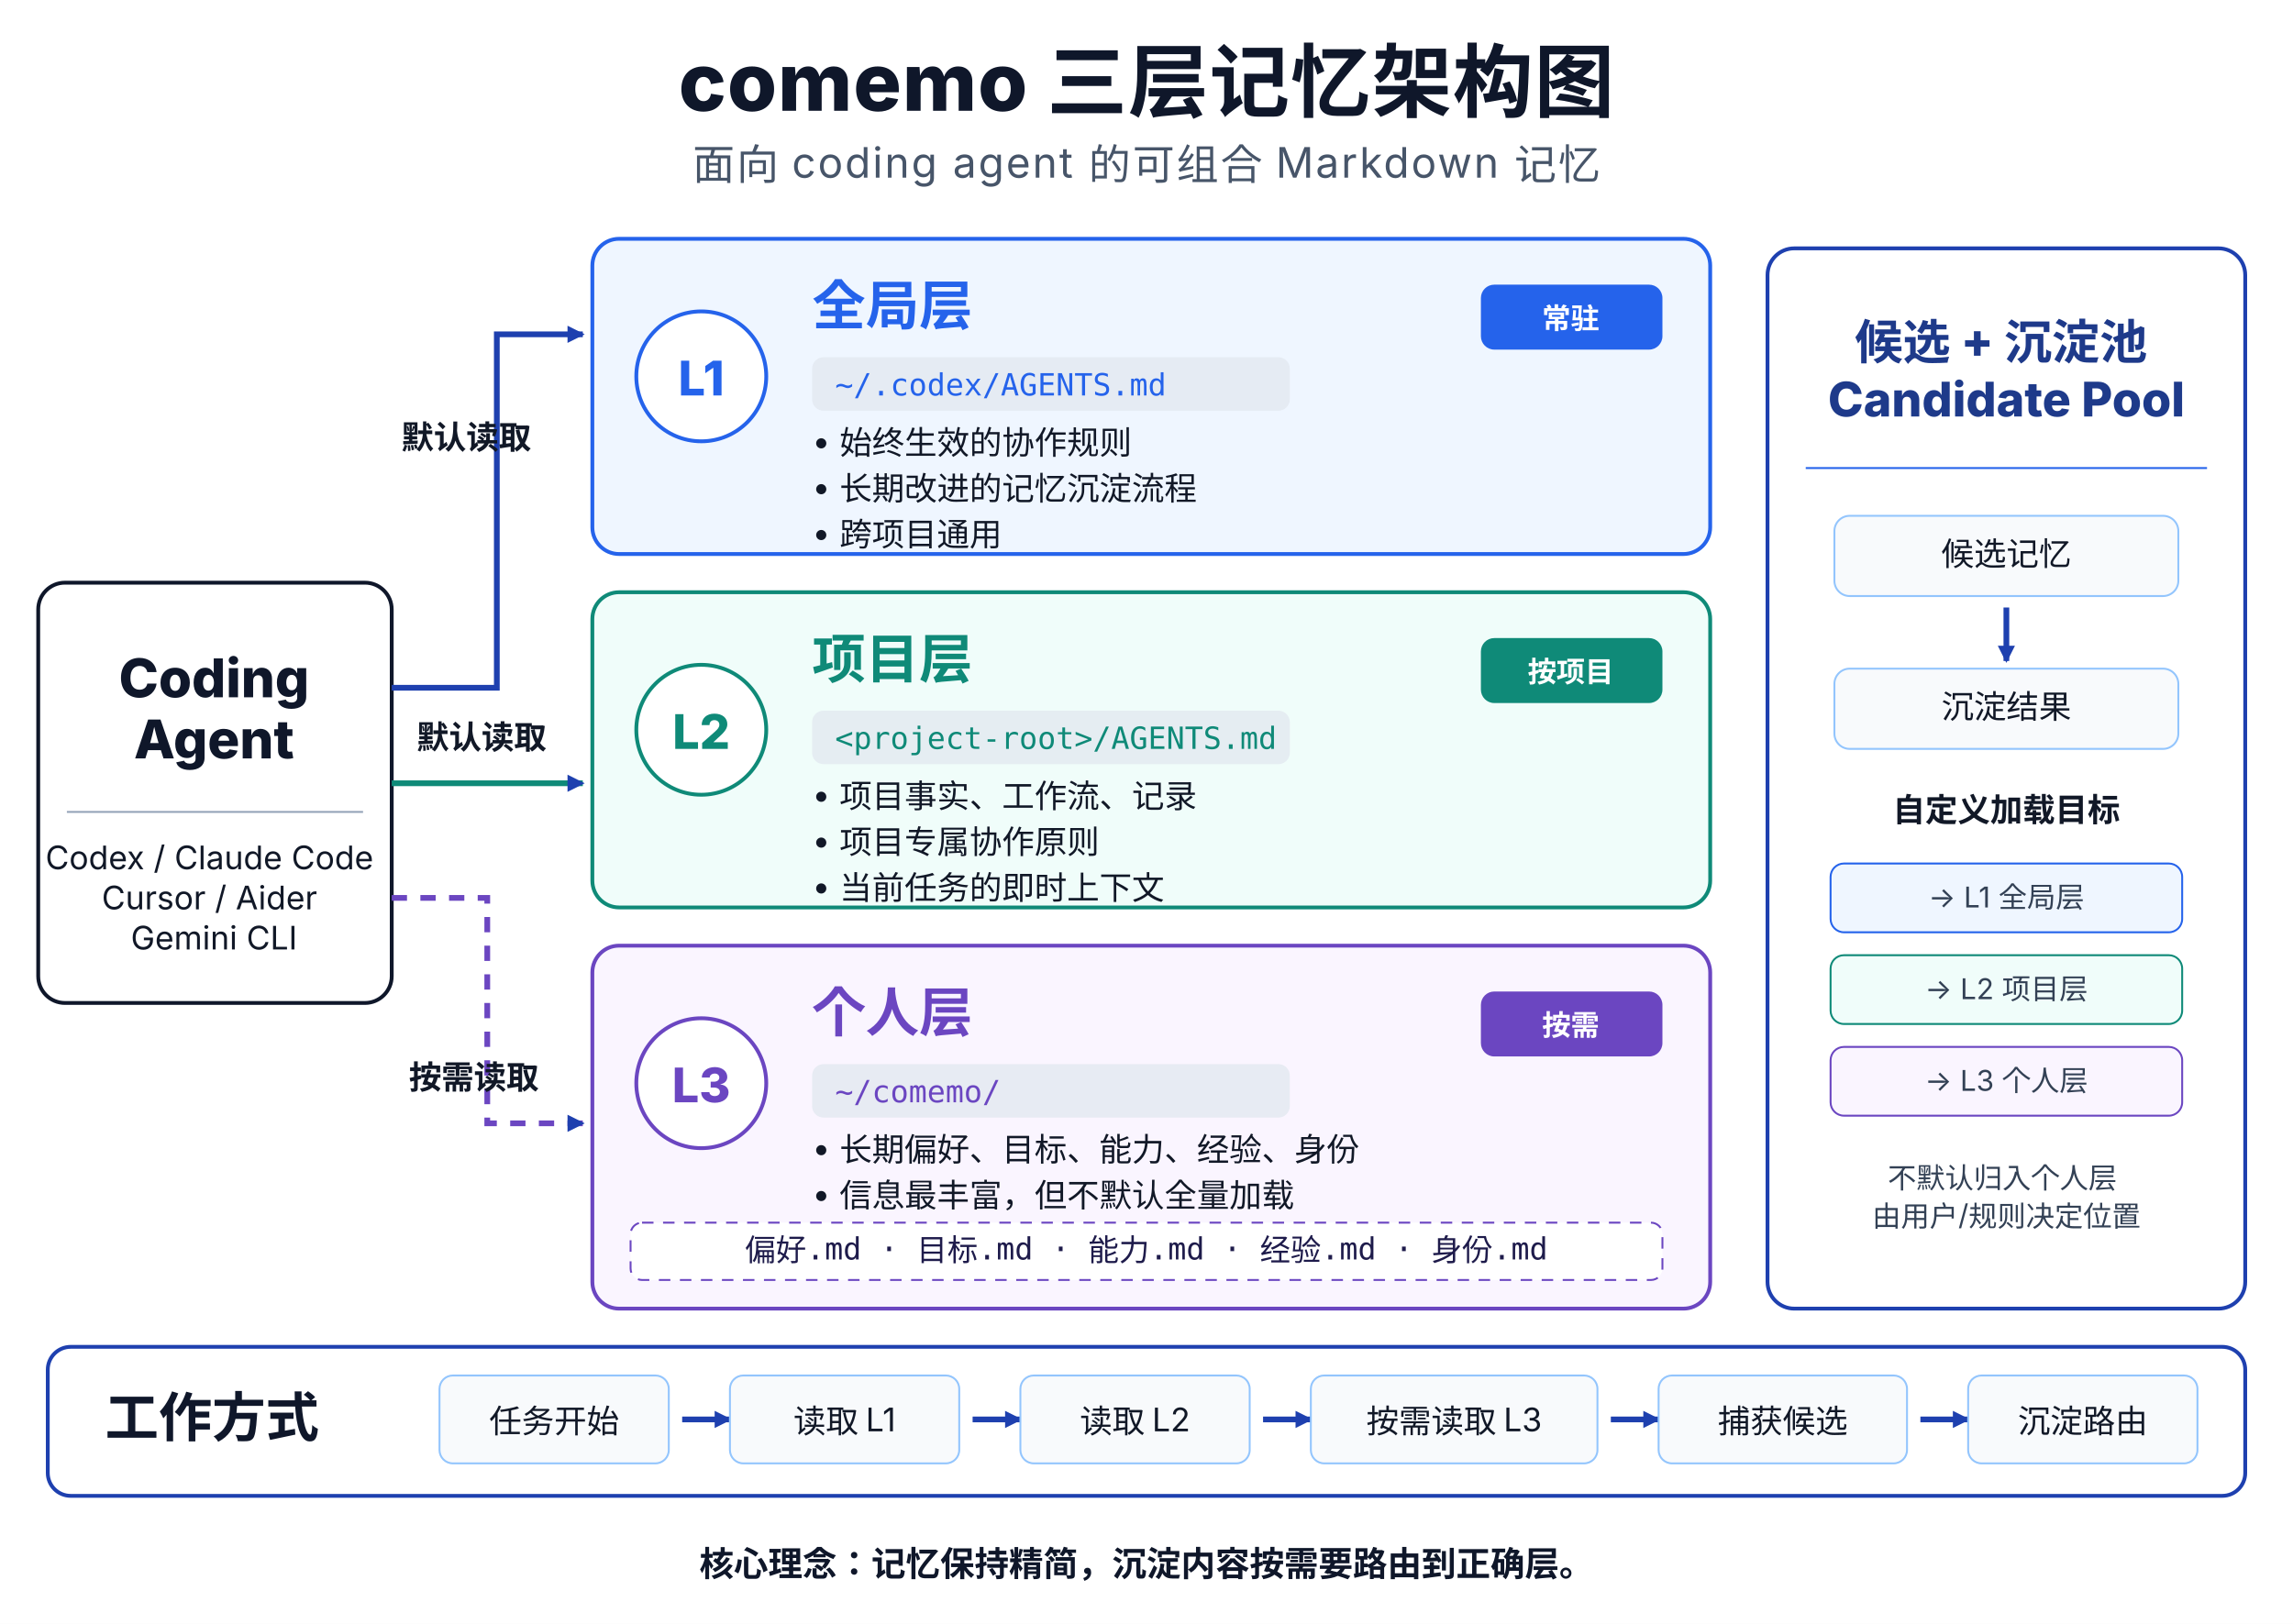
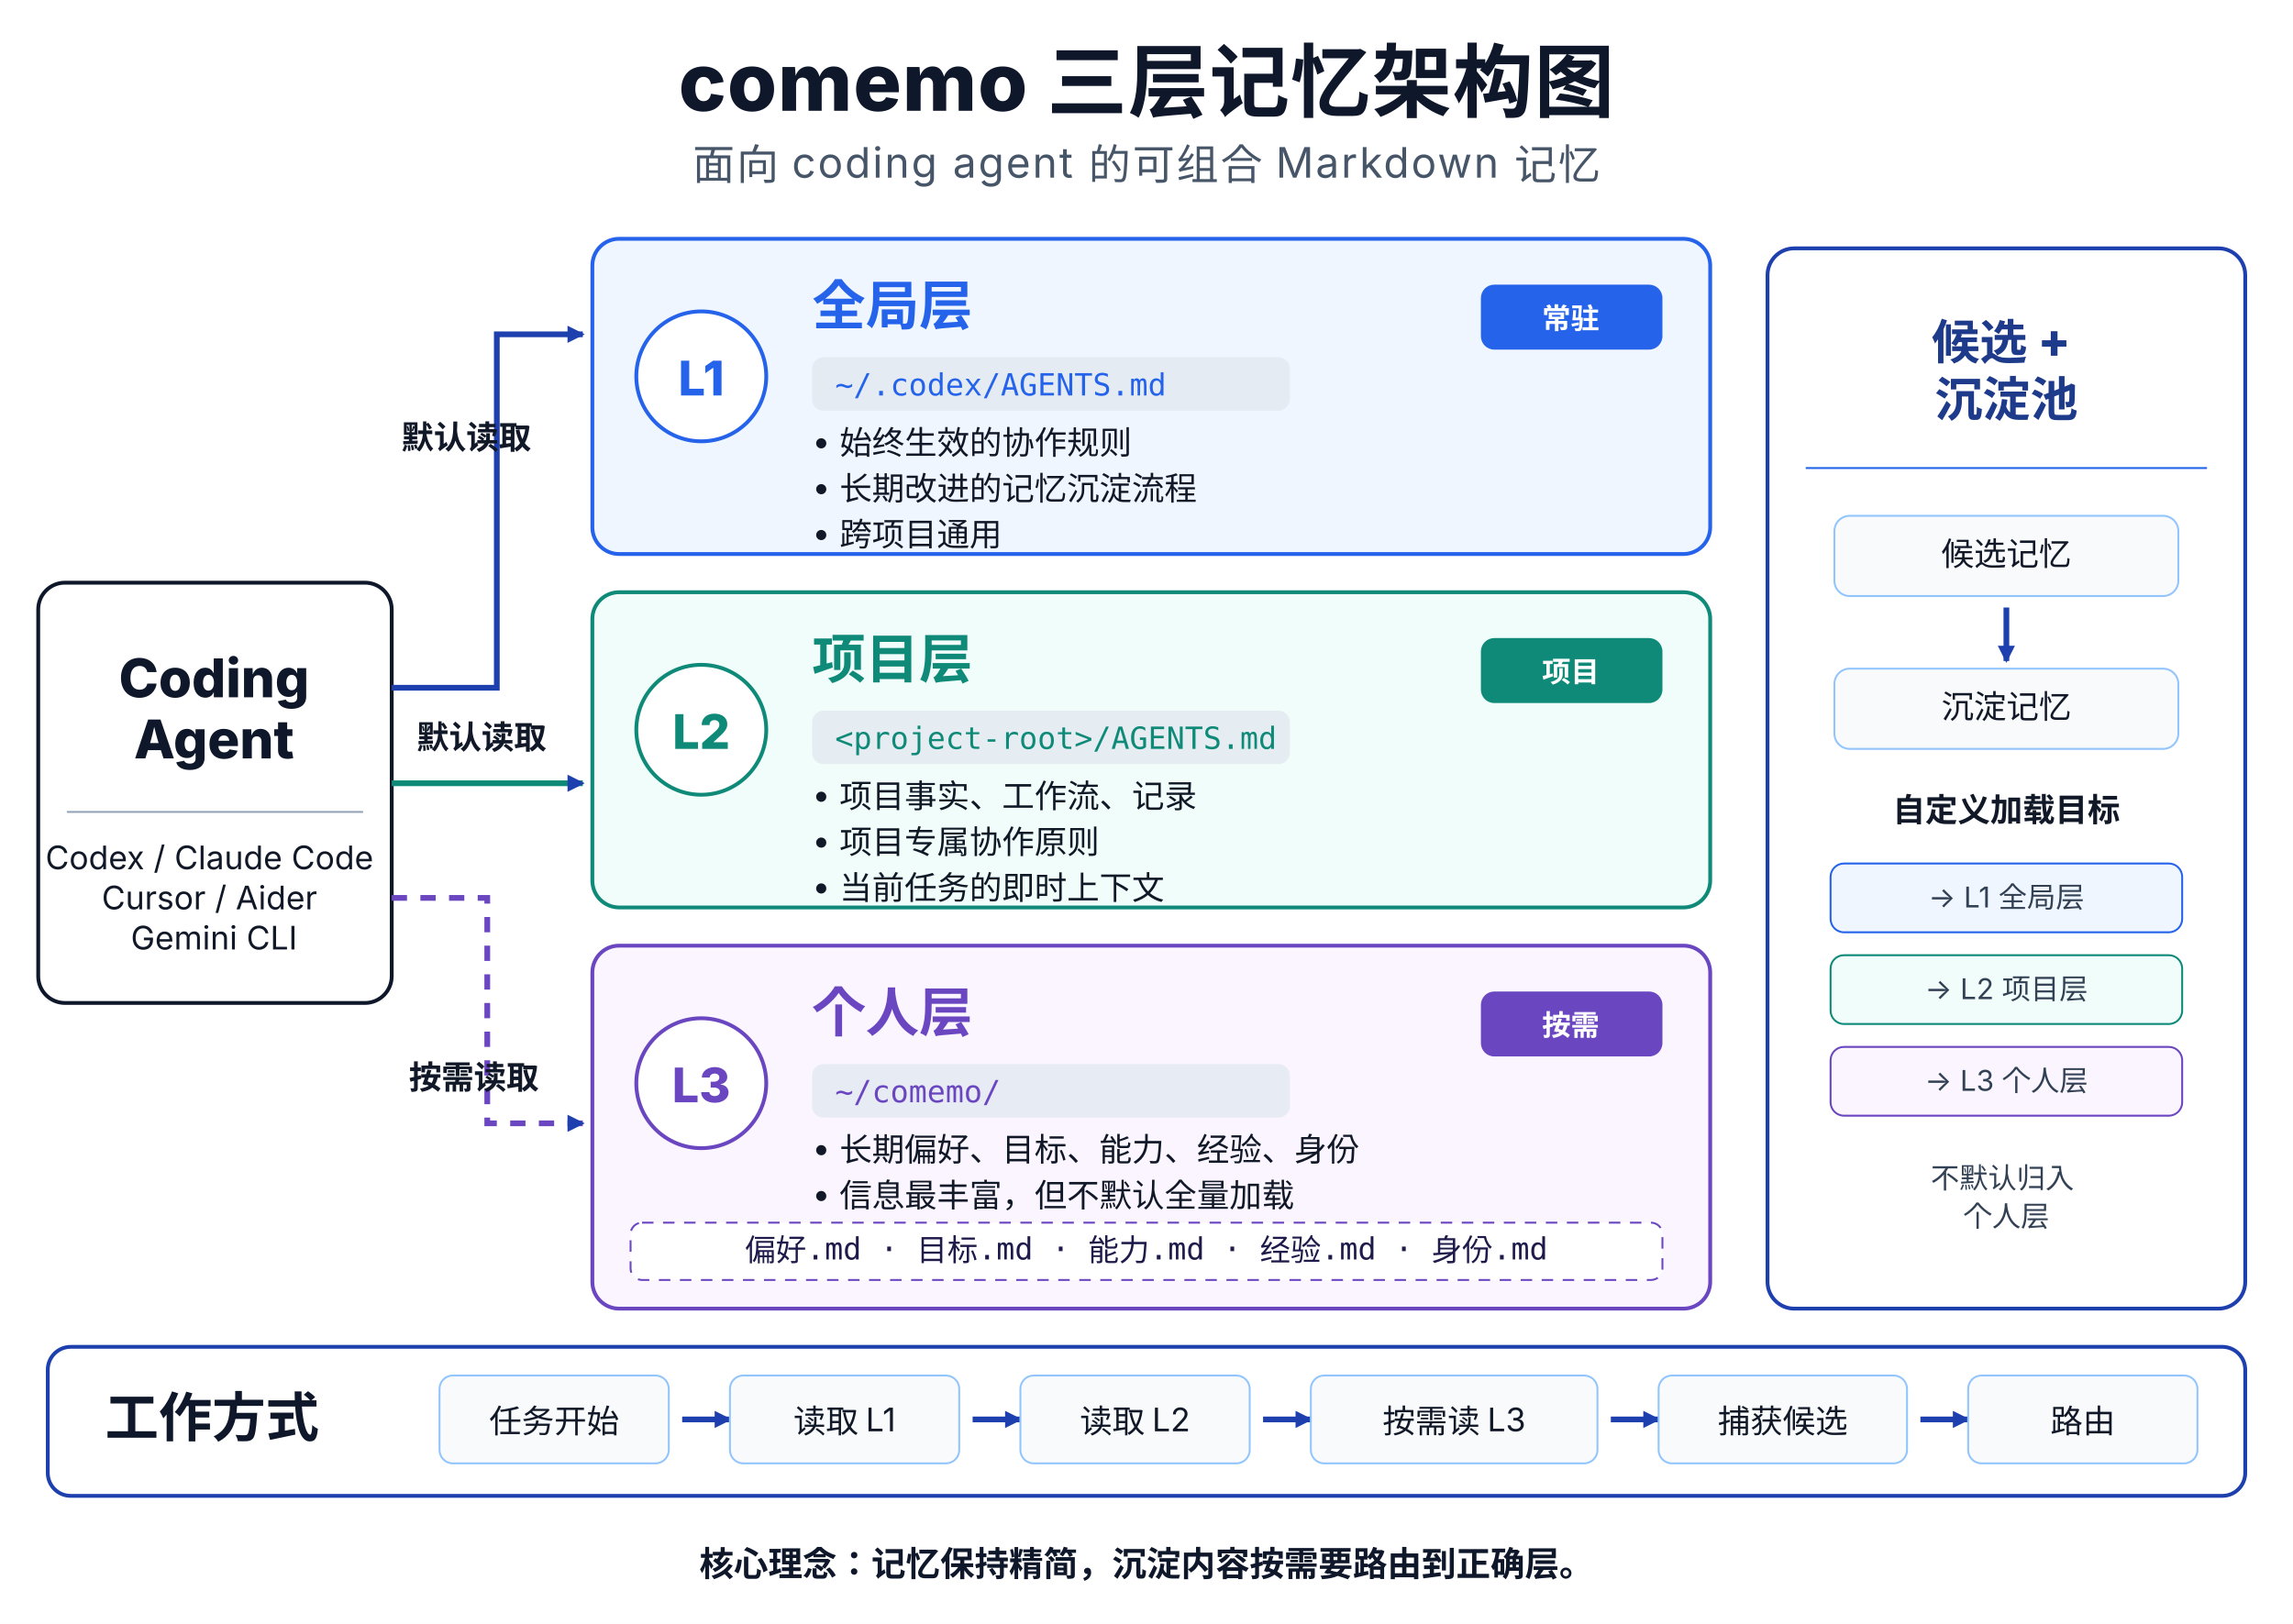
<svg xmlns="http://www.w3.org/2000/svg" width="1200" height="850" viewBox="0 0 1200 850" role="img" aria-label="comemo 三层记忆架构图">
  <defs>
    <marker id="a" markerWidth="9" markerHeight="9" refX="8" refY="4.5" orient="auto" markerUnits="userSpaceOnUse">
      <path d="M0,0 L9,4.5 L0,9 Z" fill="#1e40af" />
    </marker>
  </defs>
  <style>text{font-family:Inter,-apple-system,BlinkMacSystemFont,Segoe UI,Noto Sans SC,Microsoft YaHei,Arial,sans-serif}.title{font-size:42px;font-weight:800;fill:#0f172a;letter-spacing:.5px}.sub{font-size:22px;fill:#475569;letter-spacing:1px}.h{font-size:28px;font-weight:800}.rh{font-size:25px;font-weight:800}.s{font-size:17px;fill:#111827}.m{font-size:16px;font-family:ui-monospace,SFMono-Regular,Menlo,Consolas,monospace}.tag{font-size:15px;font-weight:700;fill:#fff}.note{font-size:18px;font-weight:700;fill:#0f172a}.mini{font-size:15px;fill:#334155}.box{fill:#f8fafc;stroke:#93c5fd}</style>
  <rect width="1200" height="850" fill="#fff" />
  <text x="600" y="58" class="title" text-anchor="middle">comemo 三层记忆架构图</text>
  <text x="600" y="94" class="sub" text-anchor="middle">面向 coding agent 的可组合 Markdown 记忆</text>
  <rect x="20" y="305" width="185" height="220" rx="14" fill="#fff" stroke="#0f172a" stroke-width="2" />
  <text x="112" y="365" class="h" fill="#0f172a" text-anchor="middle">Coding</text>
  <text x="112" y="397" class="h" fill="#0f172a" text-anchor="middle">Agent</text>
  <line x1="35" y1="425" x2="190" y2="425" stroke="#94a3b8" />
  <text x="112" y="455" class="s" text-anchor="middle">
    <tspan x="112" dy="0">Codex / Claude Code</tspan>
    <tspan x="112" dy="21">Cursor / Aider</tspan>
    <tspan x="112" dy="21">Gemini CLI</tspan>
  </text>
  <path d="M205 360 H260 V175 H305" fill="none" stroke="#1e40af" stroke-width="3" marker-end="url(#a)" />
  <path d="M205 410 H305" fill="none" stroke="#0f8a78" stroke-width="3" marker-end="url(#a)" />
  <path d="M205 470 H255 V588 H305" fill="none" stroke="#6b46c1" stroke-width="3" stroke-dasharray="8 7" marker-end="url(#a)" />
+   <text x="244" y="235" class="s" fill="#1e40af" font-weight="700" text-anchor="middle">默认读取</text>
+   <text x="252" y="392" class="s" fill="#0f8a78" font-weight="700" text-anchor="middle">默认读取</text>
+   <text x="248" y="570" class="s" fill="#6b46c1" font-weight="700" text-anchor="middle">按需读取</text>
  <rect x="310" y="125" width="585" height="165" rx="14" fill="#eff6ff" stroke="#2563eb" stroke-width="2" />
  <circle cx="367" cy="197" r="34" fill="#fff" stroke="#2563eb" stroke-width="2" />
  <text x="367" y="207" font-size="25" font-weight="800" fill="#2563eb" text-anchor="middle">L1</text>
  <text x="425" y="170" class="h" fill="#2563eb">全局层</text>
  <rect x="425" y="187" width="250" height="28" rx="6" fill="#e2e8f0" opacity=".8" />
  <text x="437" y="207" class="m" fill="#2563eb">~/.codex/AGENTS.md</text>
  <text x="425" y="237" class="s">• 始终生效的协作规则</text>
  <text x="425" y="261" class="s">• 长期改进的记忆沉淀流程</text>
  <text x="425" y="285" class="s">• 跨项目通用</text>
  <rect x="775" y="149" width="95" height="34" rx="7" fill="#2563eb" />
  <text x="822" y="172" class="tag" text-anchor="middle">常驻</text>
  <rect x="310" y="310" width="585" height="165" rx="14" fill="#f0fdfa" stroke="#0f8a78" stroke-width="2" />
  <circle cx="367" cy="382" r="34" fill="#fff" stroke="#0f8a78" stroke-width="2" />
  <text x="367" y="392" font-size="25" font-weight="800" fill="#0f8a78" text-anchor="middle">L2</text>
  <text x="425" y="355" class="h" fill="#0f8a78">项目层</text>
  <rect x="425" y="372" width="250" height="28" rx="6" fill="#e2e8f0" opacity=".8" />
  <text x="437" y="392" class="m" fill="#0f8a78">&lt;project-root&gt;/AGENTS.md</text>
  <text x="425" y="422" class="s">• 项目事实、工作流、记录</text>
  <text x="425" y="446" class="s">• 项目专属协作原则</text>
  <text x="425" y="470" class="s">• 当前任务的即时上下文</text>
  <rect x="775" y="334" width="95" height="34" rx="7" fill="#0f8a78" />
-   <text x="822" y="357" class="tag" text-anchor="middle">按项目</text>
+   <text x="822" y="357" class="tag" text-anchor="middle">项目</text>
  <rect x="310" y="495" width="585" height="190" rx="14" fill="#faf5ff" stroke="#6b46c1" stroke-width="2" />
  <circle cx="367" cy="567" r="34" fill="#fff" stroke="#6b46c1" stroke-width="2" />
  <text x="367" y="577" font-size="25" font-weight="800" fill="#6b46c1" text-anchor="middle">L3</text>
  <text x="425" y="540" class="h" fill="#6b46c1">个人层</text>
  <rect x="425" y="557" width="250" height="28" rx="6" fill="#e2e8f0" opacity=".8" />
  <text x="437" y="577" class="m" fill="#6b46c1">~/comemo/</text>
  <text x="425" y="607" class="s">• 长期偏好、目标、能力、经验、身份</text>
  <text x="425" y="631" class="s">• 信息最丰富，但不默认全量加载</text>
  <text x="425" y="655" class="s">• 需要时按需读取</text>
  <rect x="775" y="519" width="95" height="34" rx="7" fill="#6b46c1" />
  <text x="822" y="542" class="tag" text-anchor="middle">按需</text>
  <rect x="330" y="640" width="540" height="30" rx="6" fill="#fff" stroke="#6b46c1" stroke-dasharray="6 5" />
  <text x="600" y="660" class="m" fill="#1e1b4b" text-anchor="middle">偏好.md · 目标.md · 能力.md · 经验.md · 身份.md</text>
  <rect x="925" y="130" width="250" height="555" rx="14" fill="#fff" stroke="#1e40af" stroke-width="2" />
  <text x="1050" y="188" class="rh" fill="#1e3a8a" text-anchor="middle">
-     <tspan x="1050" dy="0">候选 + 沉淀池</tspan>
-     <tspan x="1050" dy="30">Candidate Pool</tspan>
+     <tspan x="1050" dy="0">候选 +</tspan>
+     <tspan x="1050" dy="30">沉淀池</tspan>
  </text>
  <line x1="945" y1="245" x2="1155" y2="245" stroke="#2563eb" />
  <rect x="960" y="270" width="180" height="42" rx="8" fill="#f8fafc" stroke="#93c5fd" />
  <text x="1050" y="296" class="s" text-anchor="middle">候选记忆</text>
  <path d="M1050 318 V346" fill="none" stroke="#1e40af" stroke-width="3" marker-end="url(#a)" />
  <rect x="960" y="350" width="180" height="42" rx="8" fill="#f8fafc" stroke="#93c5fd" />
-   <text x="1050" y="376" class="s" text-anchor="middle">沉淀结果</text>
+   <text x="1050" y="376" class="s" text-anchor="middle">沉淀记忆</text>
  <text x="1050" y="430" class="s" fill="#0f172a" font-weight="700" text-anchor="middle">自定义加载目标</text>
  <rect x="958" y="452" width="184" height="36" rx="7" fill="#eff6ff" stroke="#2563eb" />
  <text x="1050" y="475" class="mini" text-anchor="middle">→ L1 全局层</text>
  <rect x="958" y="500" width="184" height="36" rx="7" fill="#f0fdfa" stroke="#0f8a78" />
  <text x="1050" y="523" class="mini" text-anchor="middle">→ L2 项目层</text>
  <rect x="958" y="548" width="184" height="36" rx="7" fill="#faf5ff" stroke="#6b46c1" />
  <text x="1050" y="571" class="mini" text-anchor="middle">→ L3 个人层</text>
  <text x="1050" y="622" class="mini" text-anchor="middle">
-     <tspan x="1050" dy="0">不默认归入个人层</tspan>
-     <tspan x="1050" dy="20">由用户/规则决定位置</tspan>
+     <tspan x="1050" dy="0">不默认归入</tspan>
+     <tspan x="1050" dy="20">个人层</tspan>
  </text>
-   <text x="244" y="235" class="s" fill="#1e40af" font-weight="700" text-anchor="middle">默认读取</text>
-   <text x="252" y="392" class="s" fill="#0f8a78" font-weight="700" text-anchor="middle">默认读取</text>
-   <text x="248" y="570" class="s" fill="#6b46c1" font-weight="700" text-anchor="middle">按需读取</text>
  <rect x="25" y="705" width="1150" height="78" rx="12" fill="#fff" stroke="#1e40af" stroke-width="2" />
  <text x="55" y="752" class="h" fill="#0f172a">工作方式</text>
  <rect x="230" y="720" width="120" height="46" rx="7" class="box" />
  <text x="290" y="750" class="s" text-anchor="middle">任务开始</text>
  <line x1="357" y1="743" x2="382" y2="743" stroke="#1e40af" stroke-width="3" marker-end="url(#a)" />
  <rect x="382" y="720" width="120" height="46" rx="7" class="box" />
  <text x="442" y="750" class="s" text-anchor="middle">读取 L1</text>
  <line x1="509" y1="743" x2="534" y2="743" stroke="#1e40af" stroke-width="3" marker-end="url(#a)" />
  <rect x="534" y="720" width="120" height="46" rx="7" class="box" />
  <text x="594" y="750" class="s" text-anchor="middle">读取 L2</text>
  <line x1="661" y1="743" x2="686" y2="743" stroke="#1e40af" stroke-width="3" marker-end="url(#a)" />
  <rect x="686" y="720" width="150" height="46" rx="7" class="box" />
-   <text x="761" y="750" class="s" text-anchor="middle">按需读取 L3</text>
+   <text x="761" y="750" class="s" text-anchor="middle">按需读 L3</text>
  <line x1="843" y1="743" x2="868" y2="743" stroke="#1e40af" stroke-width="3" marker-end="url(#a)" />
  <rect x="868" y="720" width="130" height="46" rx="7" class="box" />
  <text x="933" y="750" class="s" text-anchor="middle">捕获候选</text>
  <line x1="1005" y1="743" x2="1030" y2="743" stroke="#1e40af" stroke-width="3" marker-end="url(#a)" />
  <rect x="1030" y="720" width="120" height="46" rx="7" class="box" />
-   <text x="1090" y="750" class="s" text-anchor="middle">沉淀路由</text>
+   <text x="1090" y="750" class="s" text-anchor="middle">路由</text>
  <text x="600" y="825" class="note" text-anchor="middle">核心理念：记忆保持精简，沉淀内容按需要路由到正确层。</text>
</svg>
